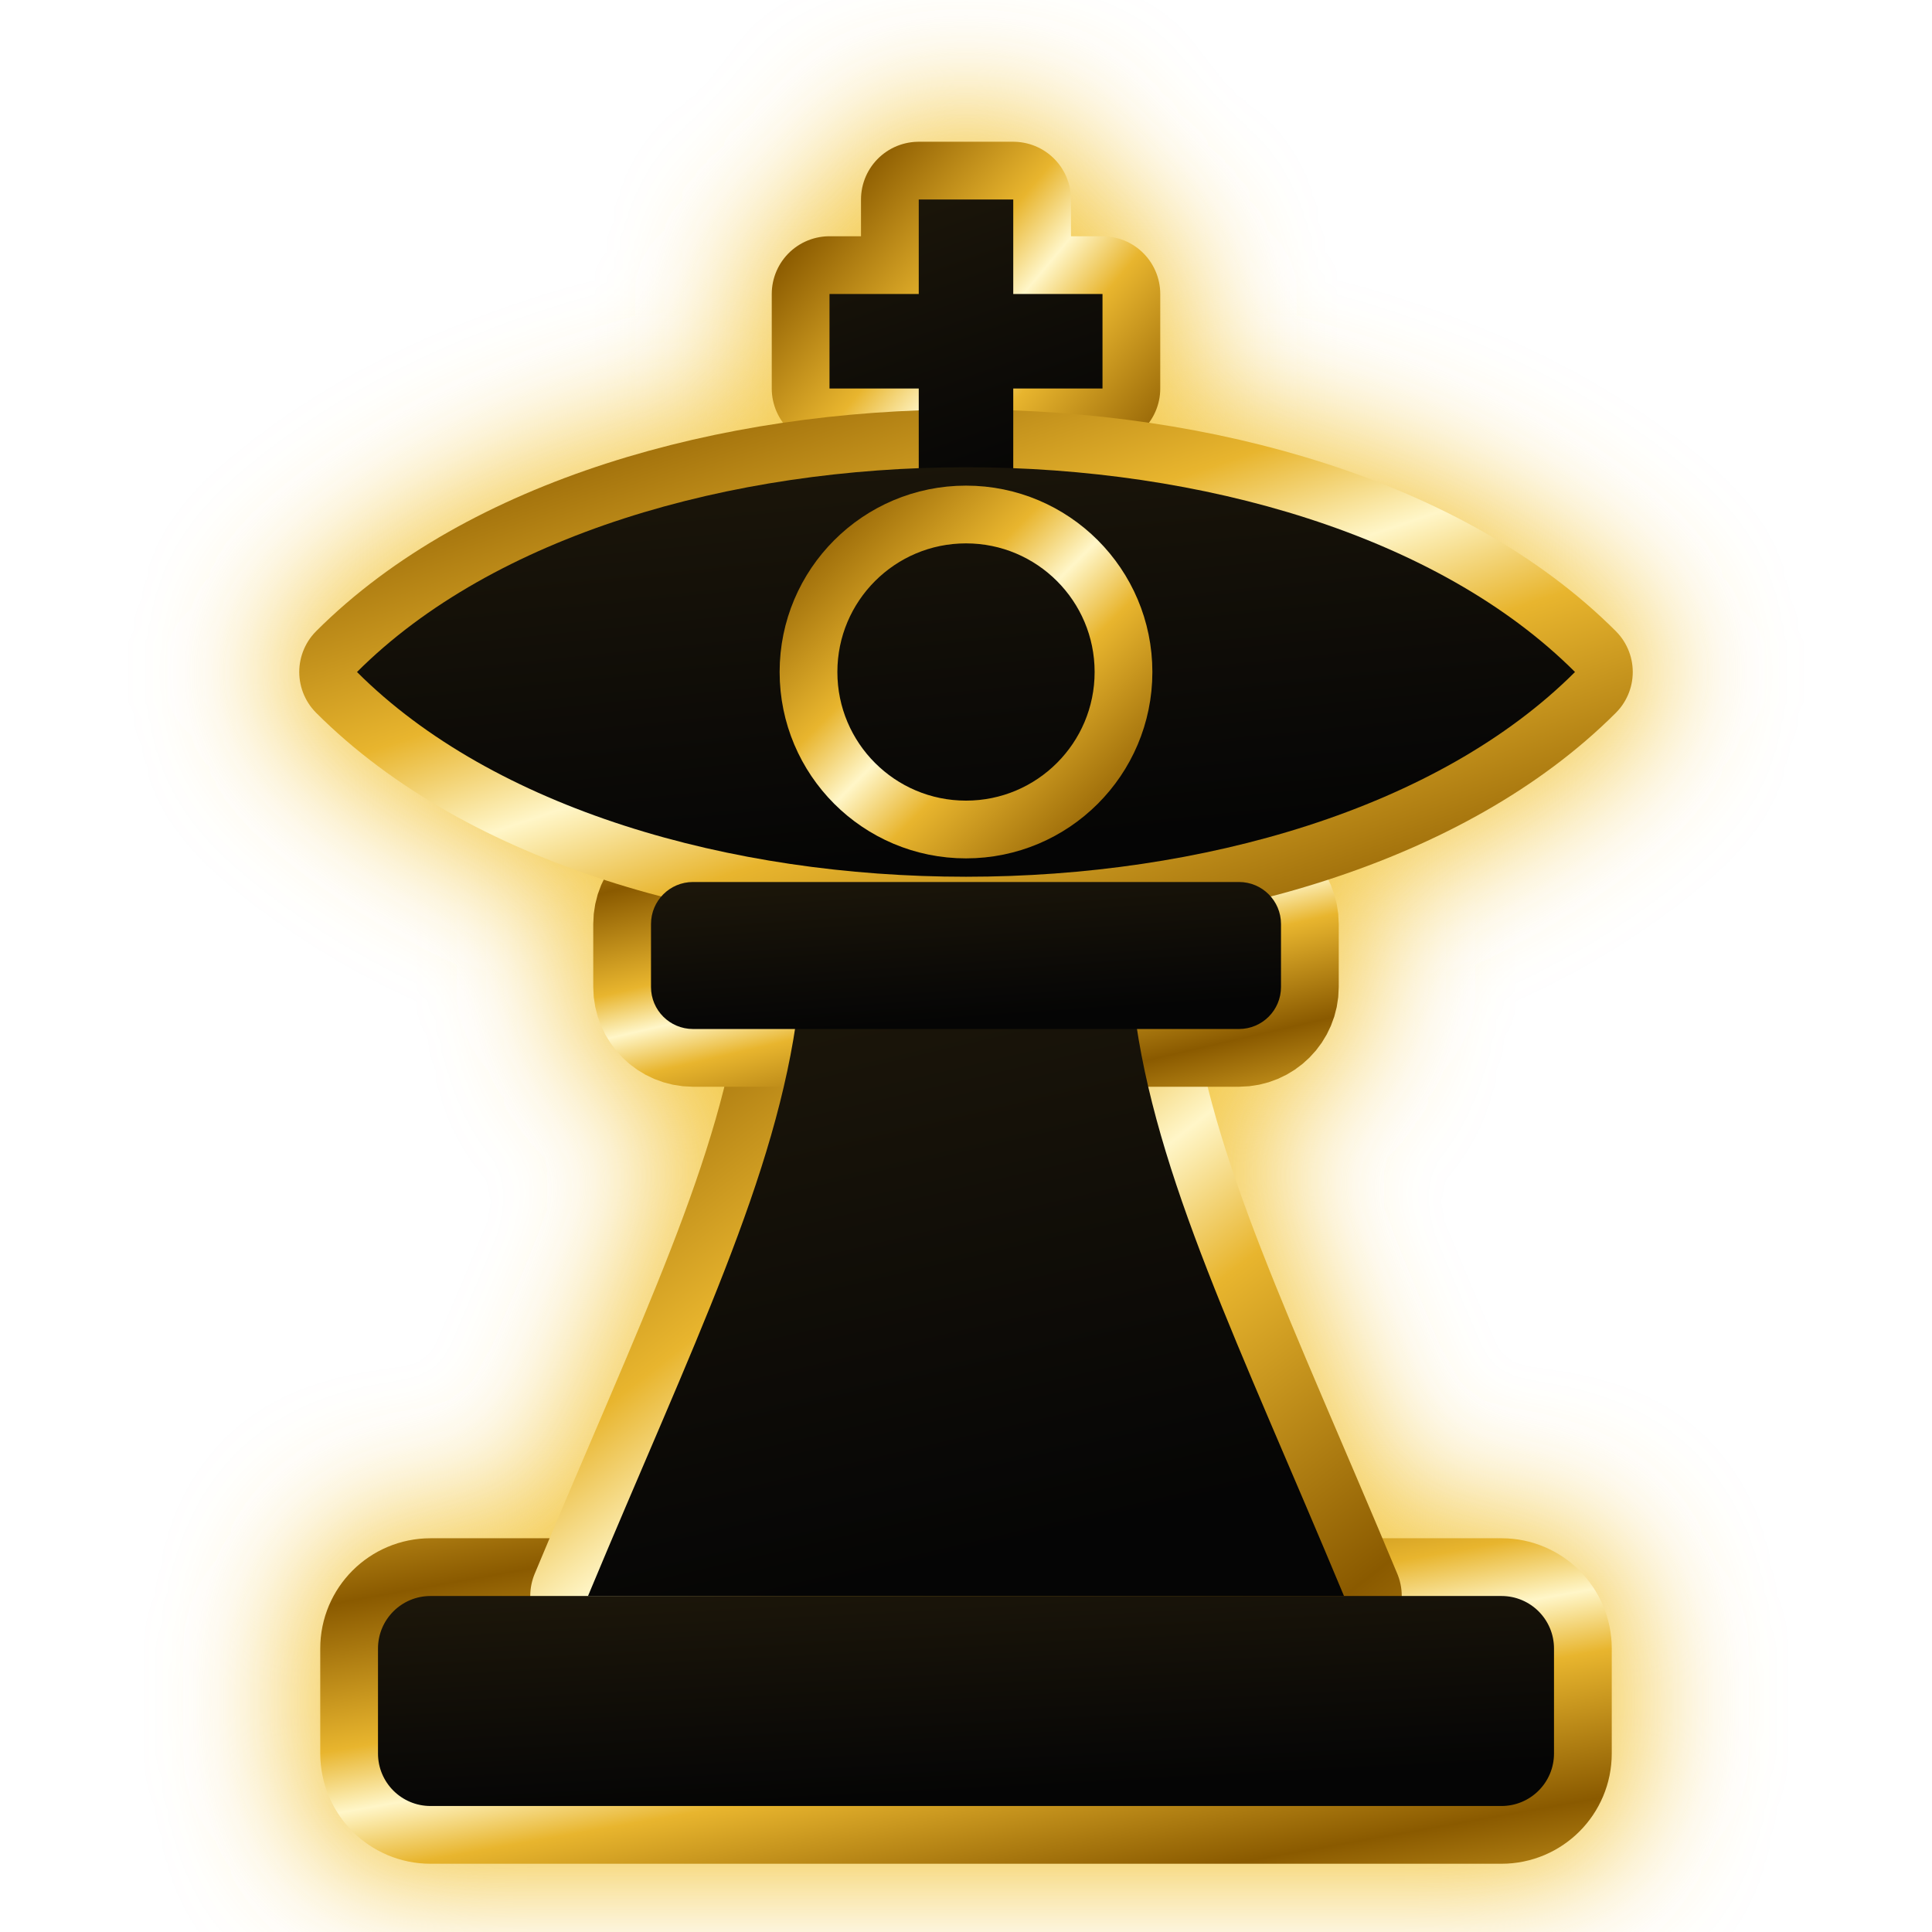
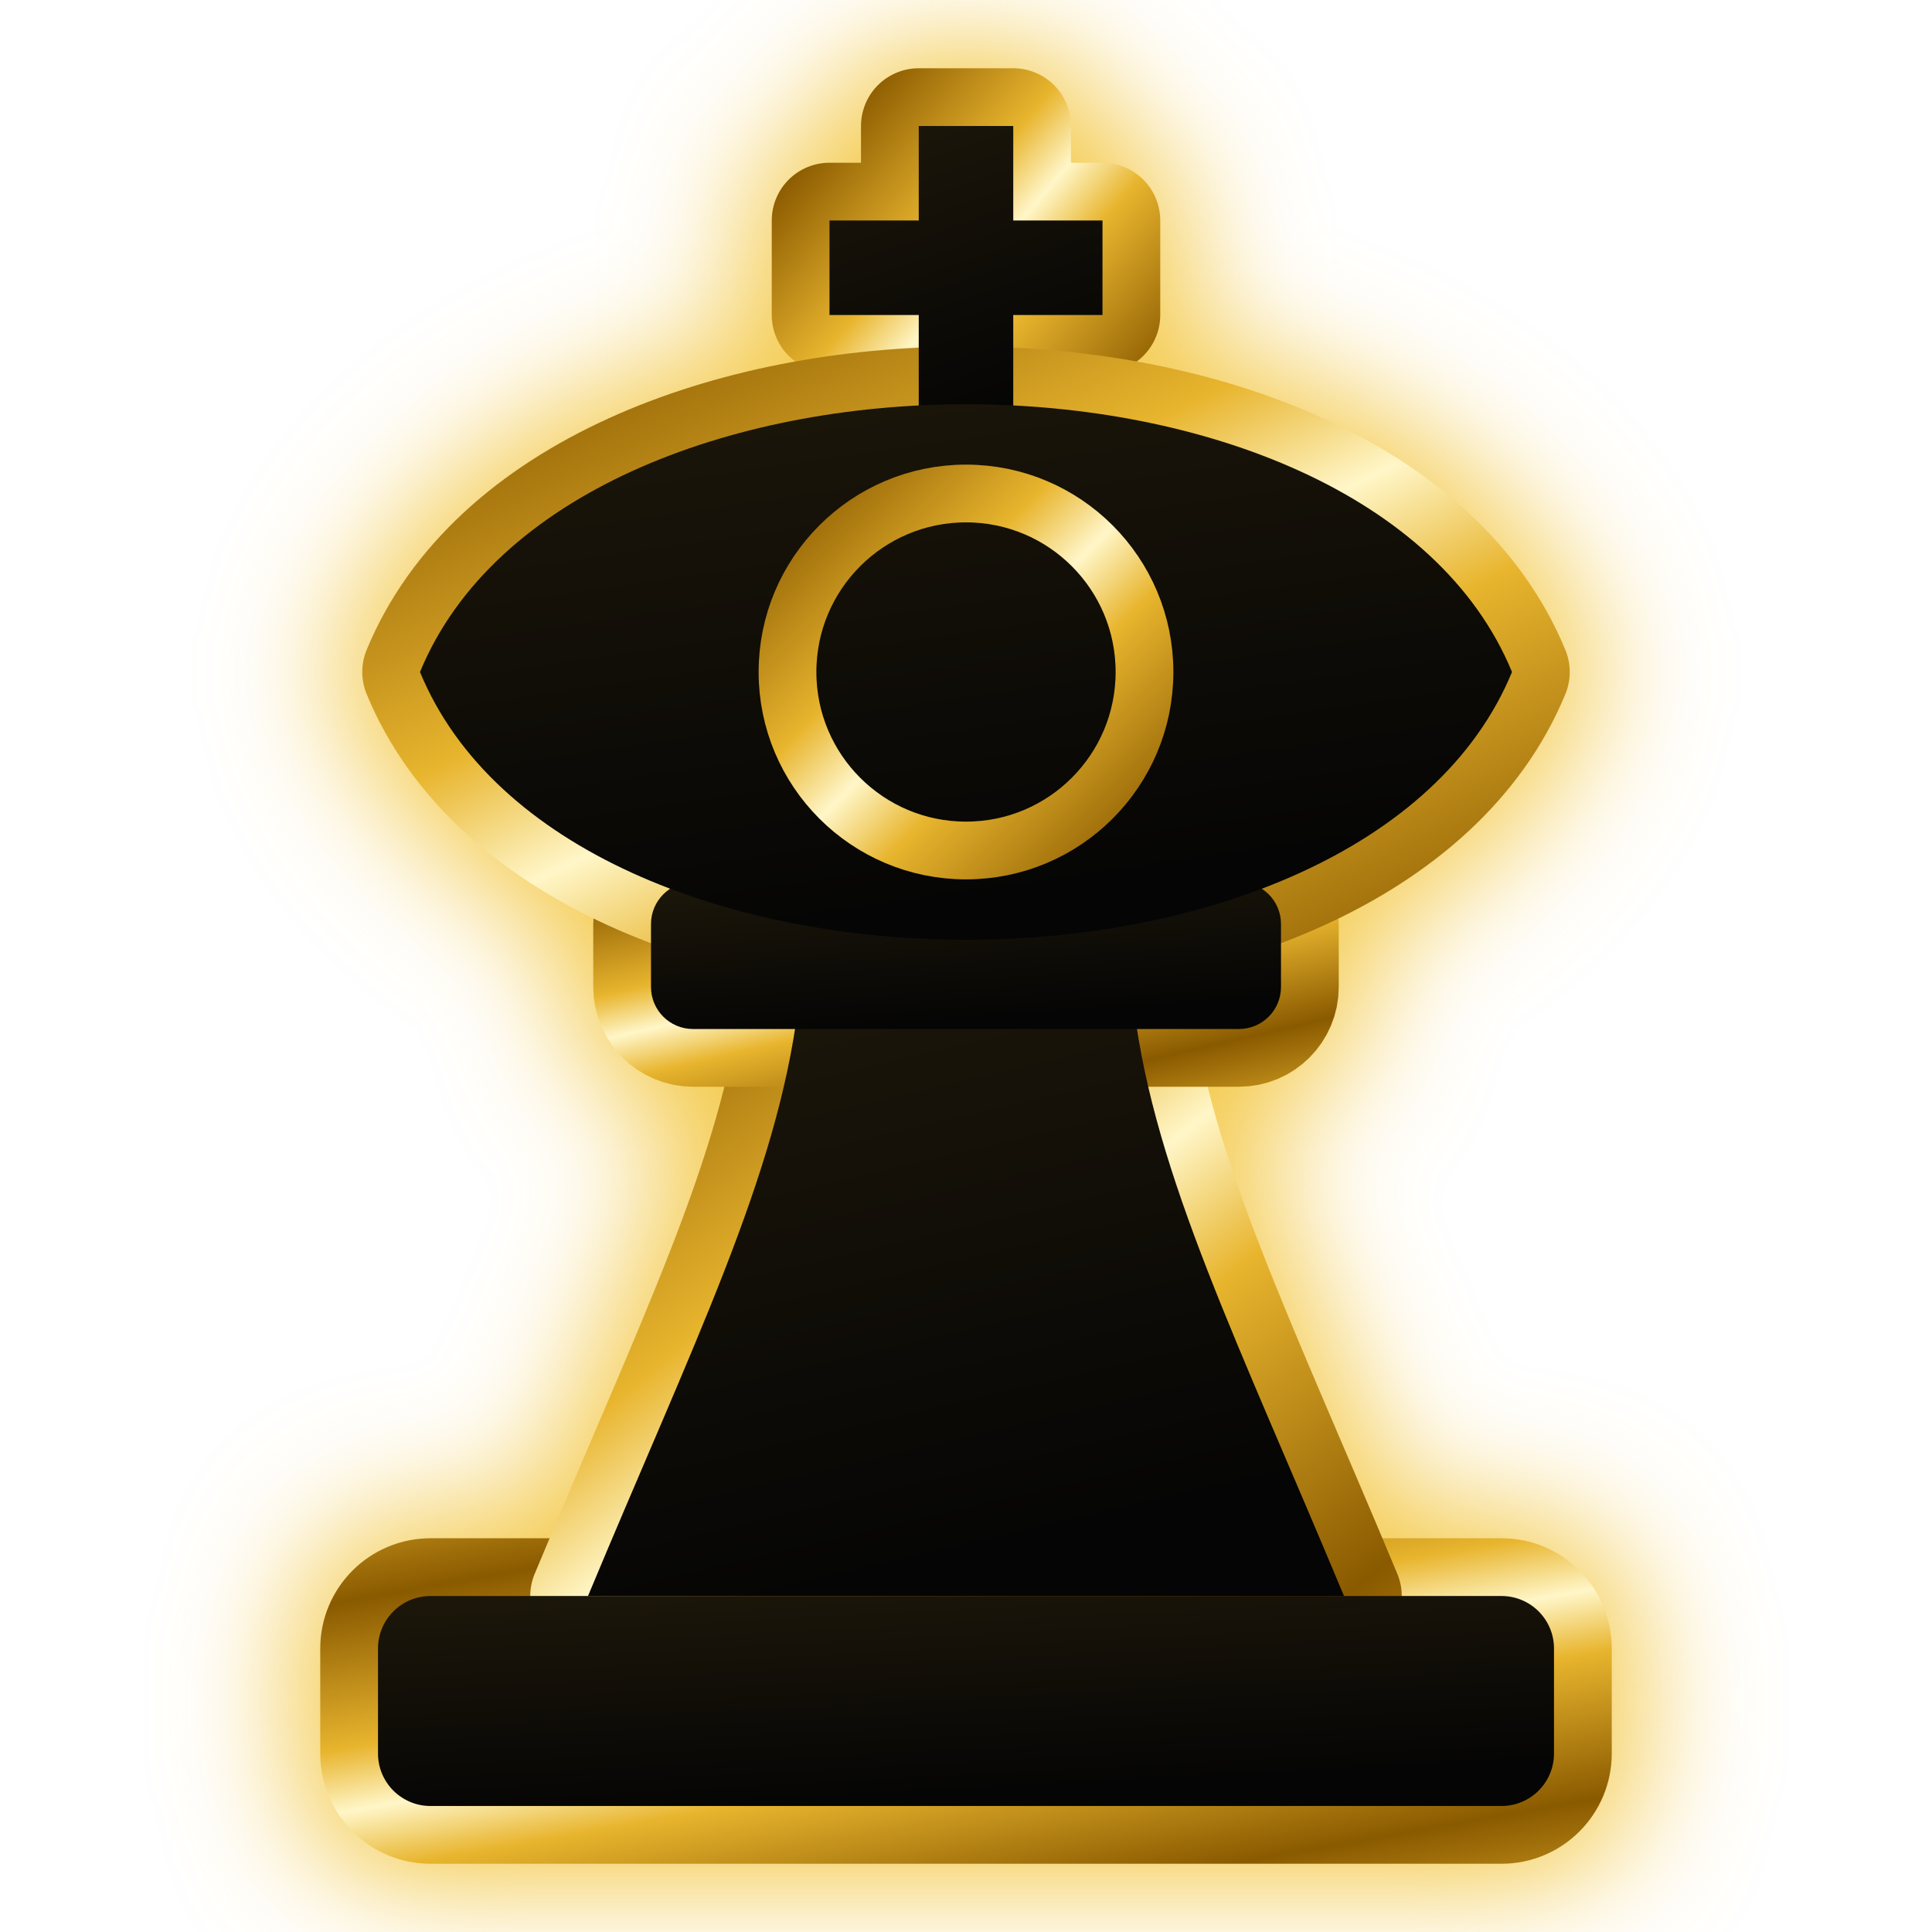
<svg xmlns="http://www.w3.org/2000/svg" viewBox="4 2 92 92">
  <defs>
    <clipPath id="kbEc">
      <rect x="22" y="78" width="56" height="10" rx="2.5" />
      <path d="M32 78 C37 66 41 58 42 50 H58 C59 58 63 66 68 78 Z" />
      <rect x="35" y="44" width="30" height="7" rx="2" />
-       <path d="M47.75 27 V20.5 H43.5 V16 H47.75 V11.5 H52.25 V16 H56.5 V20.5 H52.25 V27 Z" />
-       <path d="M21 34 C34 21 66 21 79 34 C66 47 34 47 21 34 Z" />
+       <path d="M47.75 23 V17 H43.5 V12.5 H47.75 V8 H52.25 V12.5 H56.5 V17 H52.25 V23 Z" />
+       <path d="M24 34 C31 17 69 17 76 34 C69 51 31 51 24 34 Z" />
    </clipPath>
    <linearGradient id="kbEg" x1="0" y1="0" x2="1" y2="1" spreadMethod="reflect">
      <stop offset="0" stop-color="#8a5a00" />
      <stop offset=".35" stop-color="#e8b52e" />
      <stop offset=".5" stop-color="#fff6c8" />
      <stop offset=".65" stop-color="#e8b52e" />
      <stop offset="1" stop-color="#8a5a00" />
      <animateTransform attributeName="gradientTransform" type="translate" values="-1 -1;1 1" dur="4s" begin="-0.0s" repeatCount="indefinite" />
    </linearGradient>
    <linearGradient id="kbEb" x1="0" y1="0" x2=".3" y2="1">
      <stop offset="0" stop-color="#1d170a" />
      <stop offset="1" stop-color="#050505" />
    </linearGradient>
    <filter id="kbEf" x="-30%" y="-30%" width="160%" height="160%">
      <feGaussianBlur stdDeviation="3" />
    </filter>
  </defs>
  <g fill="none" stroke="#f3c94a" stroke-width="8" stroke-linejoin="round" filter="url(#kbEf)">
    <rect x="22" y="78" width="56" height="10" rx="2.5" />
    <path d="M32 78 C37 66 41 58 42 50 H58 C59 58 63 66 68 78 Z" />
    <rect x="35" y="44" width="30" height="7" rx="2" />
-     <path d="M47.75 27 V20.5 H43.5 V16 H47.75 V11.5 H52.25 V16 H56.5 V20.5 H52.25 V27 Z" />
-     <path d="M21 34 C34 21 66 21 79 34 C66 47 34 47 21 34 Z" />
+     <path d="M47.75 23 V17 H43.5 V12.5 H47.75 V8 H52.25 V12.5 H56.5 V17 H52.25 V23 Z" />
+     <path d="M24 34 C31 17 69 17 76 34 C69 51 31 51 24 34 Z" />
    <animate attributeName="opacity" values=".25;.8;.25" dur="3.2s" repeatCount="indefinite" />
  </g>
  <g fill="url(#kbEg)" stroke="url(#kbEg)" stroke-width="5.5" stroke-linejoin="round">
    <rect x="22" y="78" width="56" height="10" rx="2.5" />
    <path d="M32 78 C37 66 41 58 42 50 H58 C59 58 63 66 68 78 Z" />
    <rect x="35" y="44" width="30" height="7" rx="2" />
-     <path d="M47.75 27 V20.5 H43.5 V16 H47.75 V11.5 H52.25 V16 H56.5 V20.5 H52.25 V27 Z" />
-     <path d="M21 34 C34 21 66 21 79 34 C66 47 34 47 21 34 Z" />
+     <path d="M47.75 23 V17 H43.5 V12.5 H47.75 V8 H52.25 V12.5 H56.5 V17 H52.25 V23 Z" />
+     <path d="M24 34 C31 17 69 17 76 34 C69 51 31 51 24 34 Z" />
  </g>
  <g fill="url(#kbEb)">
    <rect x="22" y="78" width="56" height="10" rx="2.5" />
    <path d="M32 78 C37 66 41 58 42 50 H58 C59 58 63 66 68 78 Z" />
    <rect x="35" y="44" width="30" height="7" rx="2" />
-     <path d="M47.75 27 V20.5 H43.5 V16 H47.75 V11.5 H52.25 V16 H56.5 V20.5 H52.25 V27 Z" />
-     <path d="M21 34 C34 21 66 21 79 34 C66 47 34 47 21 34 Z" />
+     <path d="M47.75 23 V17 H43.5 V12.5 H47.75 V8 H52.25 V12.5 H56.5 V17 H52.25 V23 Z" />
+     <path d="M24 34 C31 17 69 17 76 34 C69 51 31 51 24 34 Z" />
  </g>
  <g clip-path="url(#kbEc)">
    <rect x="-40" y="-10" width="16" height="120" fill="#fff6c8" opacity="0.22" transform="skewX(-20)">
      <animate attributeName="x" values="-40;-40;130" keyTimes="0;.7;1" dur="6s" begin="-0.0s" repeatCount="indefinite" />
    </rect>
  </g>
  <g fill="none" stroke="url(#kbEg)" stroke-width="2.75" stroke-linecap="round">
    <path d="M22 78 H78" />
    <path d="M35 51 H65" />
-     <circle cx="50" cy="34" r="7.5" />
-     <path d="M50 28.5 V39.5" stroke-width="4.5" />
+     <circle cx="50" cy="34" r="8.5" />
+     <path d="M50 28 V40" stroke-width="3" />
  </g>
</svg>
